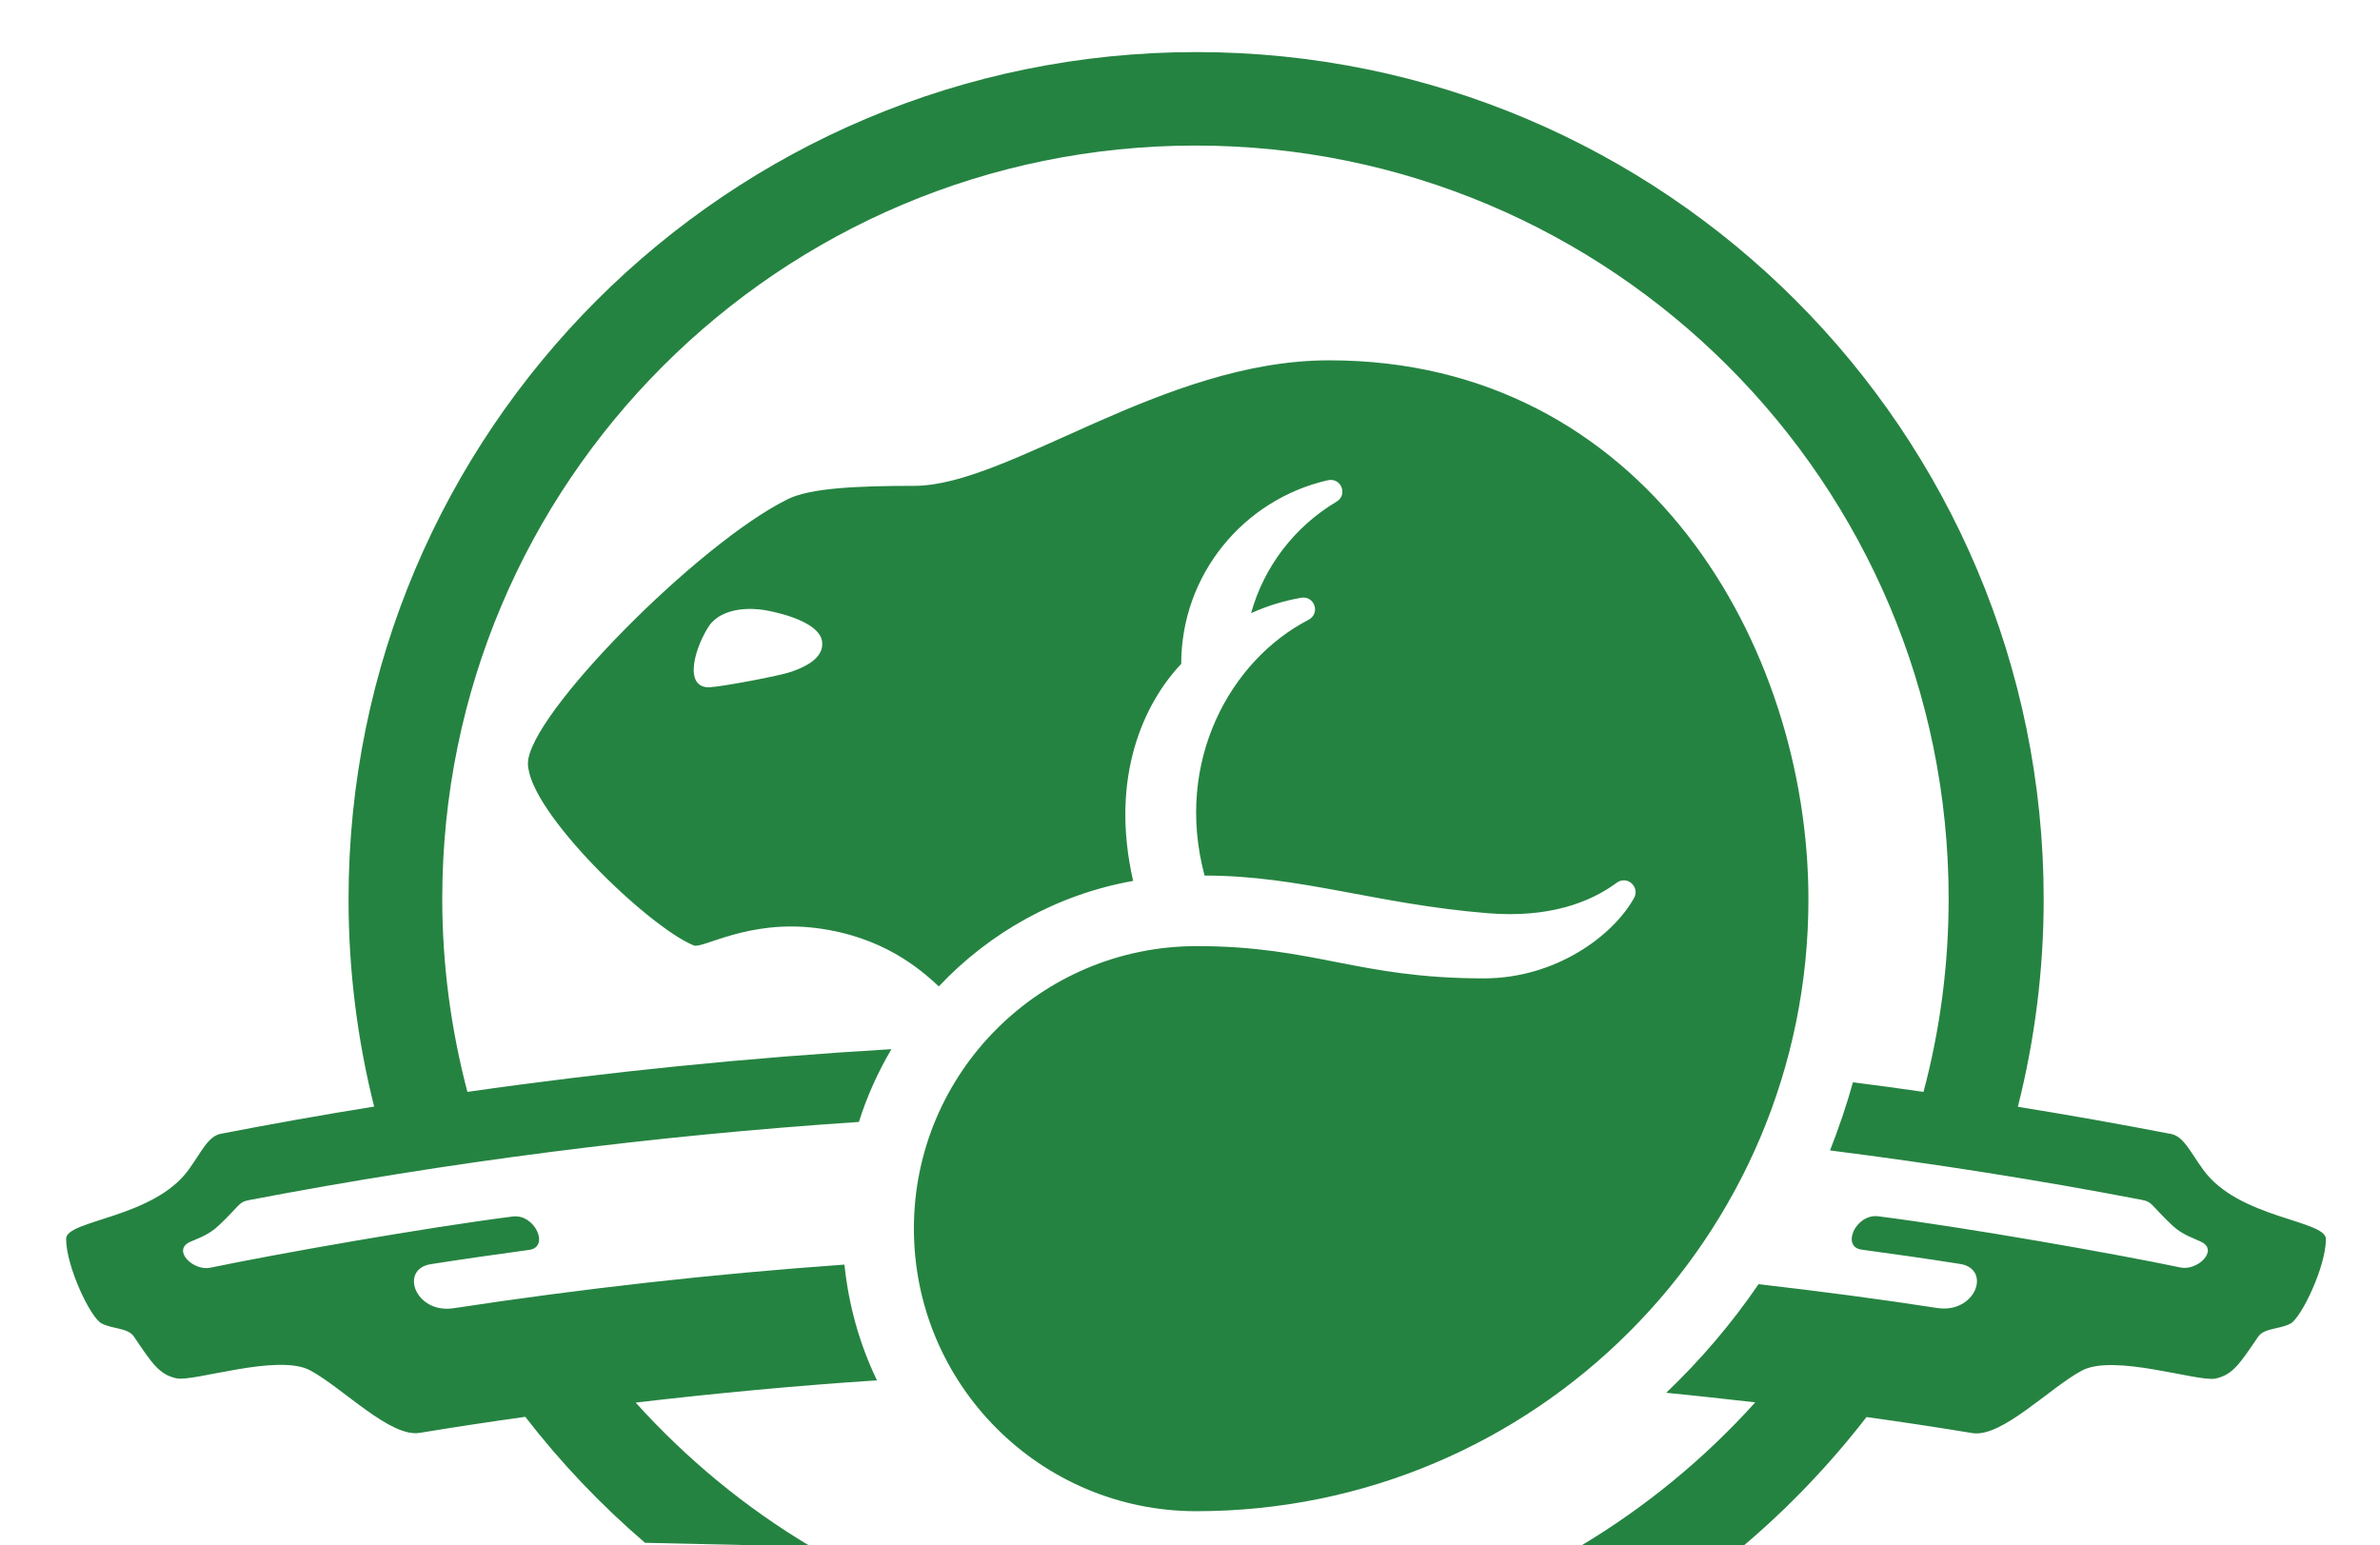
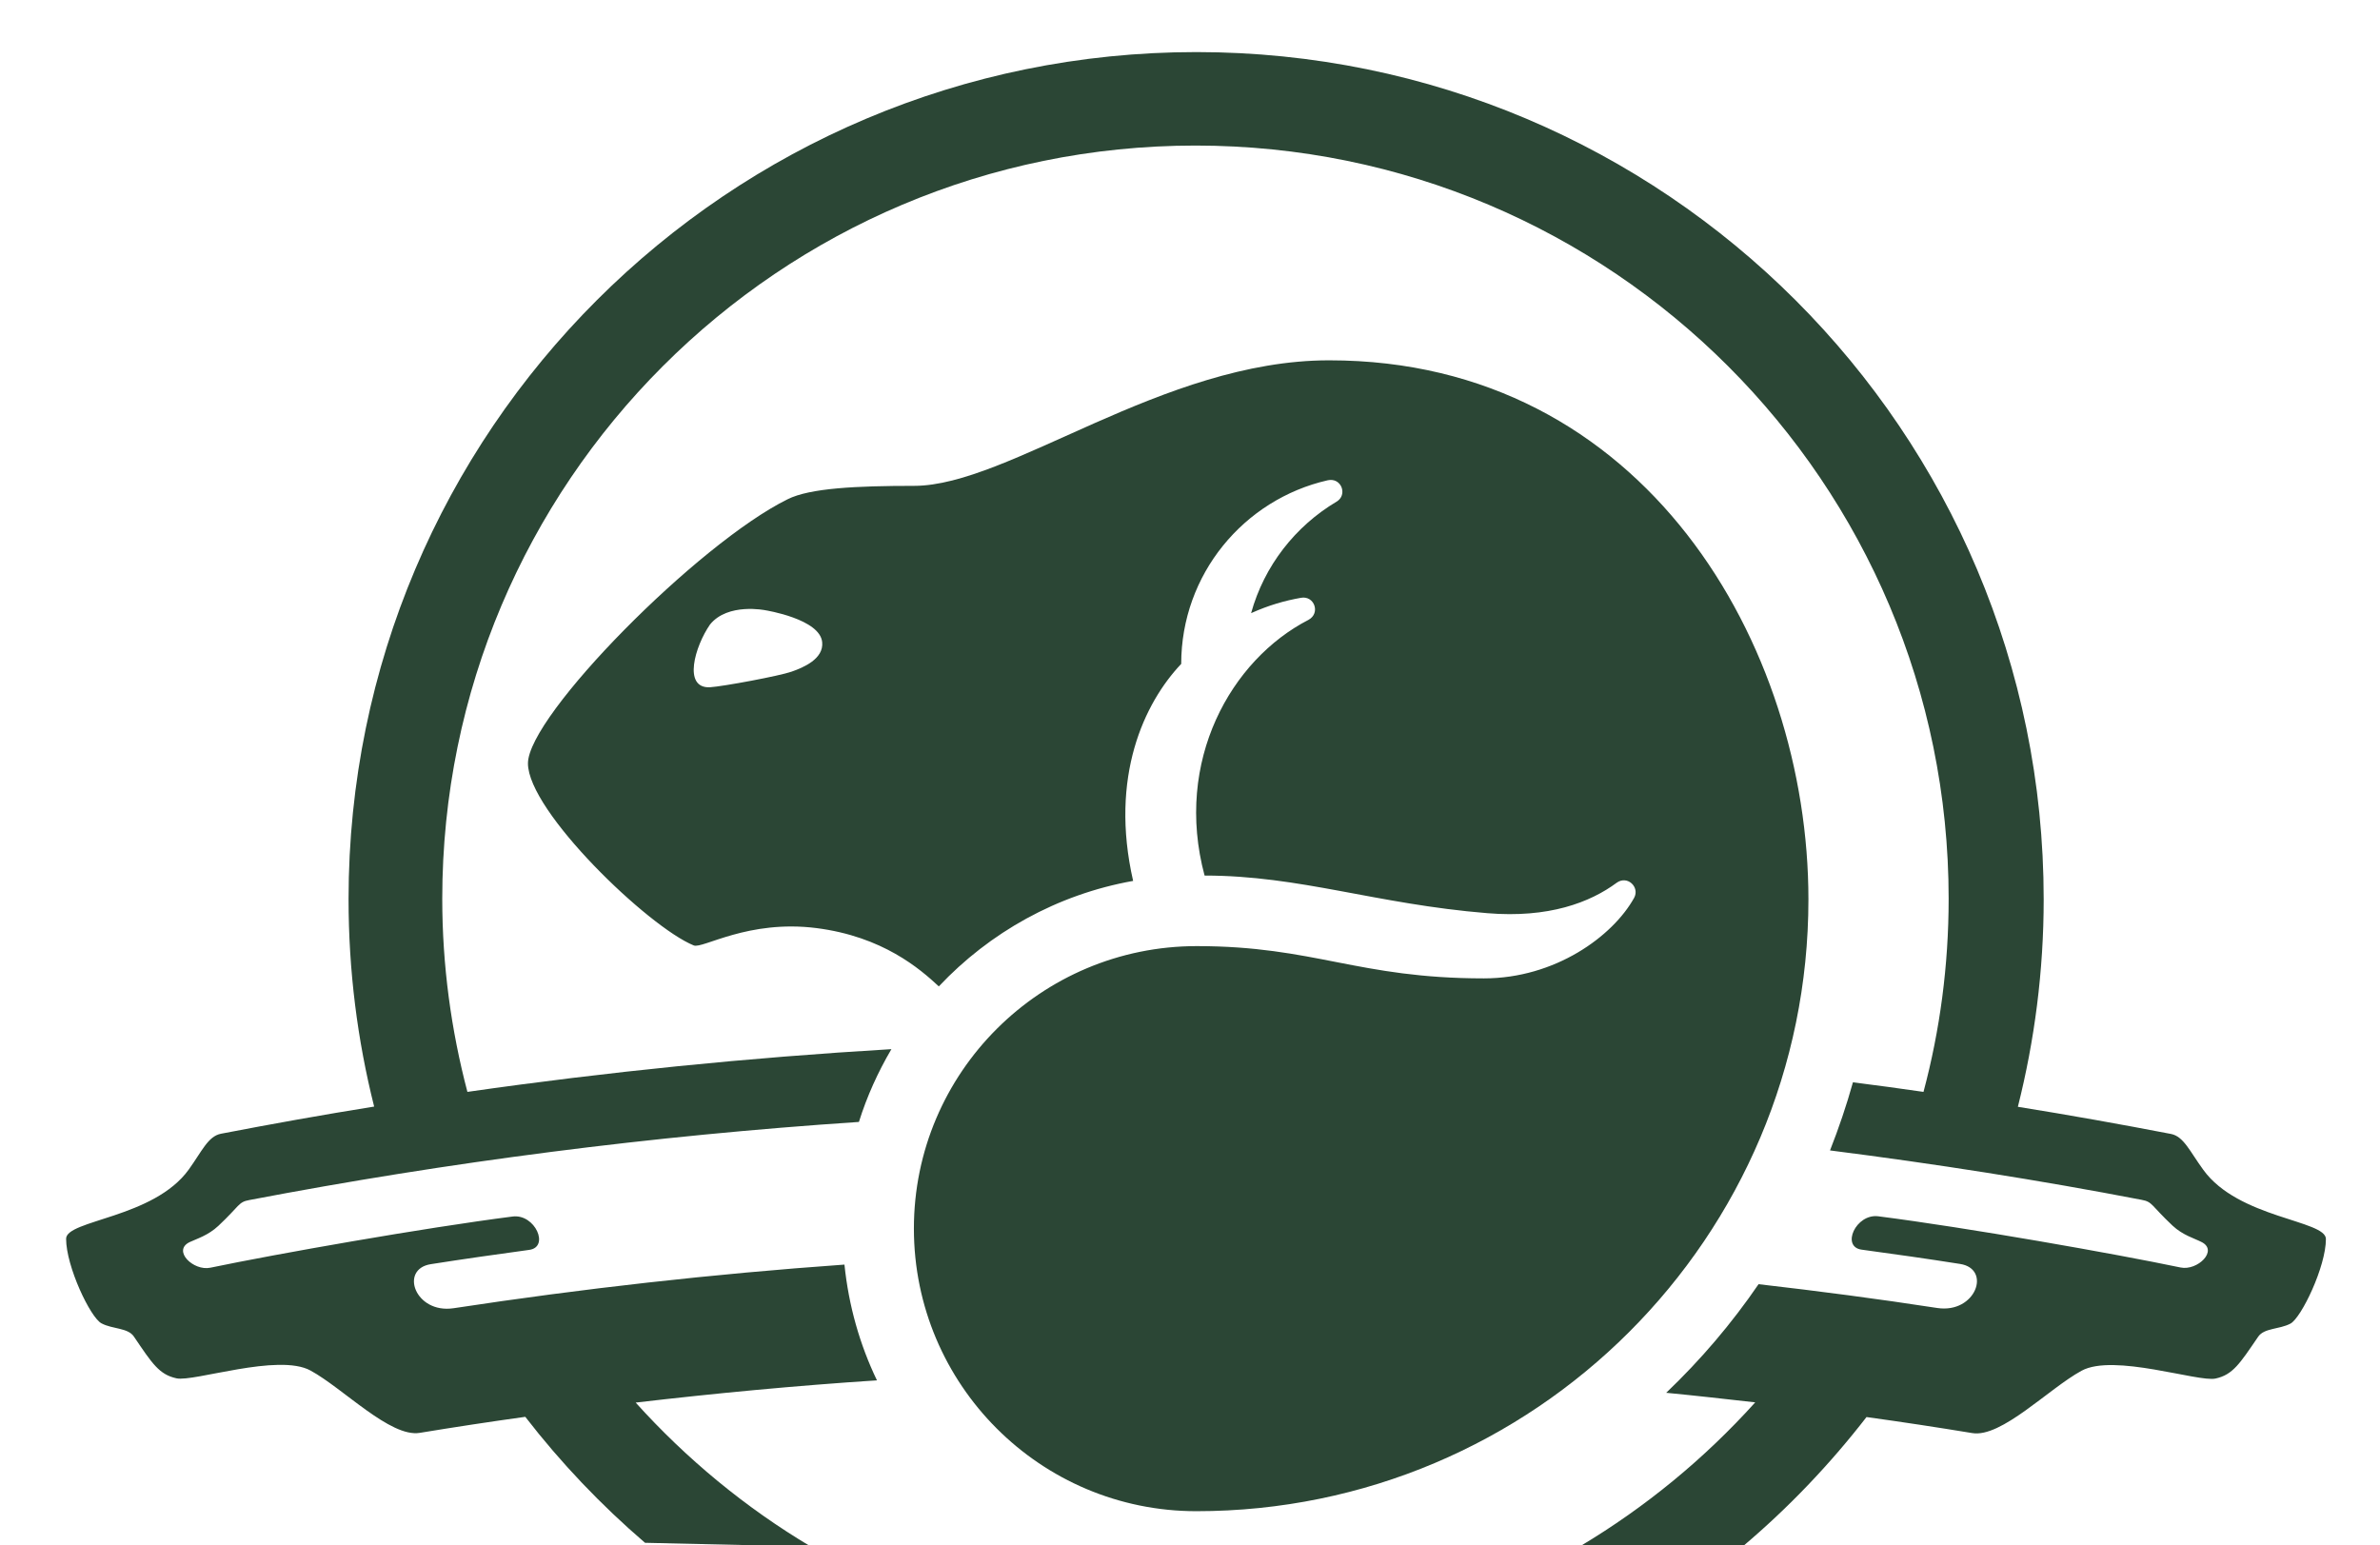
<svg xmlns="http://www.w3.org/2000/svg" version="1.1" viewBox="0 0 106.93 69.38">
  <defs>
    <style>
      .cls-1 {
-         fill: #258341;
+         fill: #2b4635;
      }
    </style>
  </defs>
  <g>
    <g id="beaver-castor">
      <g>
        <path class="cls-1" d="M78.29,69.49c2.06-1.74,3.92-3.69,5.57-5.82,1.59.22,3.17.46,4.75.72,1.31.22,3.44-2,4.91-2.8,1.44-.79,5.25.52,6.02.35.78-.17,1.09-.67,1.91-1.87.27-.41.95-.33,1.46-.6.49-.27,1.59-2.56,1.59-3.8,0-.85-3.93-.92-5.51-3.11-.6-.82-.88-1.5-1.45-1.61-2.28-.44-4.58-.85-6.88-1.22.75-2.98,1.16-6.1,1.16-9.32,0-21.03-17.04-38.07-38.07-38.07S15.66,19.37,15.66,40.4c0,3.22.4,6.34,1.15,9.32-2.31.37-4.6.78-6.88,1.22-.58.11-.86.79-1.45,1.61-1.58,2.19-5.51,2.26-5.51,3.11,0,1.24,1.09,3.54,1.59,3.8.51.27,1.19.19,1.46.6.82,1.21,1.13,1.7,1.91,1.87.77.17,4.58-1.14,6.02-.35,1.47.8,3.59,3.02,4.91,2.8,1.58-.26,3.16-.5,4.74-.72,1.6,2.07,3.4,3.96,5.38,5.66l7.45.17c-2.94-1.75-5.59-3.94-7.87-6.47,3.59-.42,7.2-.76,10.84-1-.77-1.6-1.27-3.35-1.46-5.2-5.92.42-11.78,1.08-17.56,1.96-1.73.26-2.45-1.76-1.02-1.98,1.47-.23,2.94-.44,4.41-.64.94-.12.27-1.63-.74-1.5-3.99.51-10.61,1.68-13.58,2.3-.76.16-1.72-.77-.93-1.15.32-.15.83-.3,1.29-.73.97-.91.89-1.07,1.39-1.16,8.95-1.71,18.09-2.89,27.39-3.51.36-1.15.86-2.25,1.46-3.27-6.42.38-12.78,1.02-19.05,1.92-.73-2.77-1.13-5.68-1.13-8.68,0-18.69,15.15-33.84,33.84-33.84s33.84,15.15,33.84,33.84c0,3-.39,5.91-1.13,8.68-1.05-.15-2.11-.3-3.17-.43-.29,1.04-.64,2.07-1.03,3.06,4.71.6,9.38,1.33,14,2.22.5.09.42.25,1.39,1.16.46.43.98.57,1.29.73.79.38-.17,1.31-.93,1.15-2.96-.62-9.58-1.79-13.58-2.3-1.01-.13-1.69,1.38-.74,1.5,1.48.2,2.95.41,4.41.64,1.43.22.71,2.24-1.02,1.98-2.66-.41-5.34-.76-8.03-1.07-1.21,1.77-2.6,3.4-4.15,4.88,1.34.13,2.67.28,4,.43-2.28,2.53-4.93,4.71-7.86,6.46h7.26Z" />
        <path class="cls-1" d="M59.71,16.19c-7.48,0-14.38,5.64-18.64,5.64-2.59,0-4.68.1-5.68.6-4.02,1.98-11.67,9.72-11.67,11.87s5.41,7.35,7.45,8.18c.4.16,2.44-1.17,5.51-.78,2.98.38,4.65,1.83,5.5,2.62,2.28-2.42,5.31-4.13,8.73-4.74-1.07-4.68.5-8,2.16-9.75,0-4.02,2.81-7.39,6.58-8.25.62-.14.91.66.4.96-1.85,1.1-3.25,2.88-3.84,5.01.8-.36,1.51-.56,2.24-.69.6-.11.89.69.34.99-3.48,1.79-6.05,6.34-4.67,11.49,4.3,0,7.68,1.28,12.7,1.69,2.76.23,4.62-.48,5.82-1.37.48-.34,1.04.2.78.68-.96,1.73-3.55,3.62-6.75,3.62-5.67,0-7.61-1.45-12.9-1.45-7.01,0-12.71,5.68-12.71,12.69s5.68,12.7,12.69,12.7c15.19,0,27.5-12.31,27.5-27.49,0-11.43-7.37-24.22-21.52-24.22ZM35.56,30.18c-.54.19-3.05.66-3.67.7-1.22.05-.67-1.84.01-2.82.8-.99,2.49-.64,2.49-.64,0,0,2.46.39,2.55,1.44.07.74-.83,1.13-1.38,1.32Z" />
      </g>
    </g>
  </g>
</svg>
